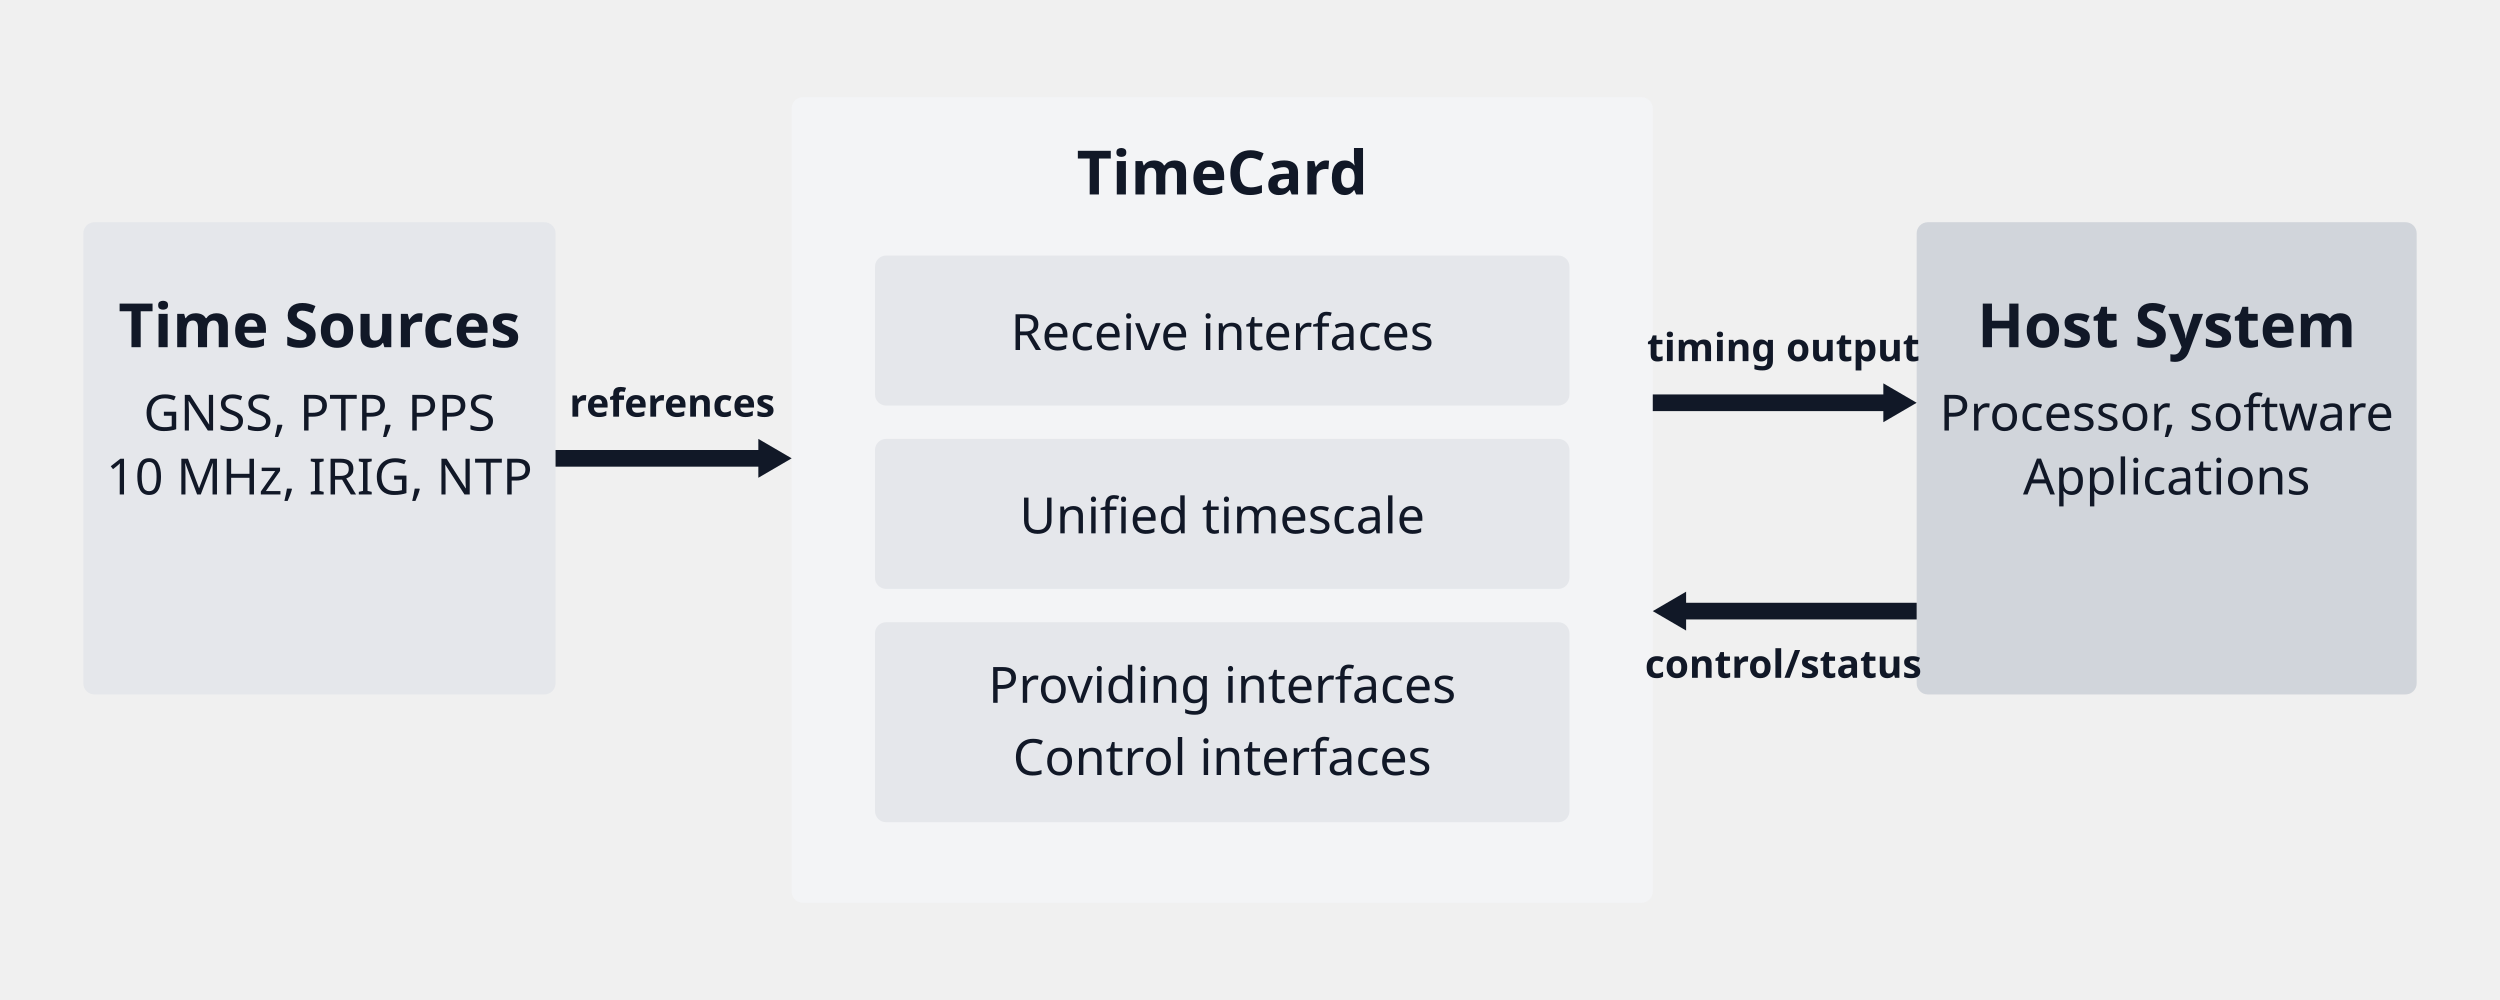
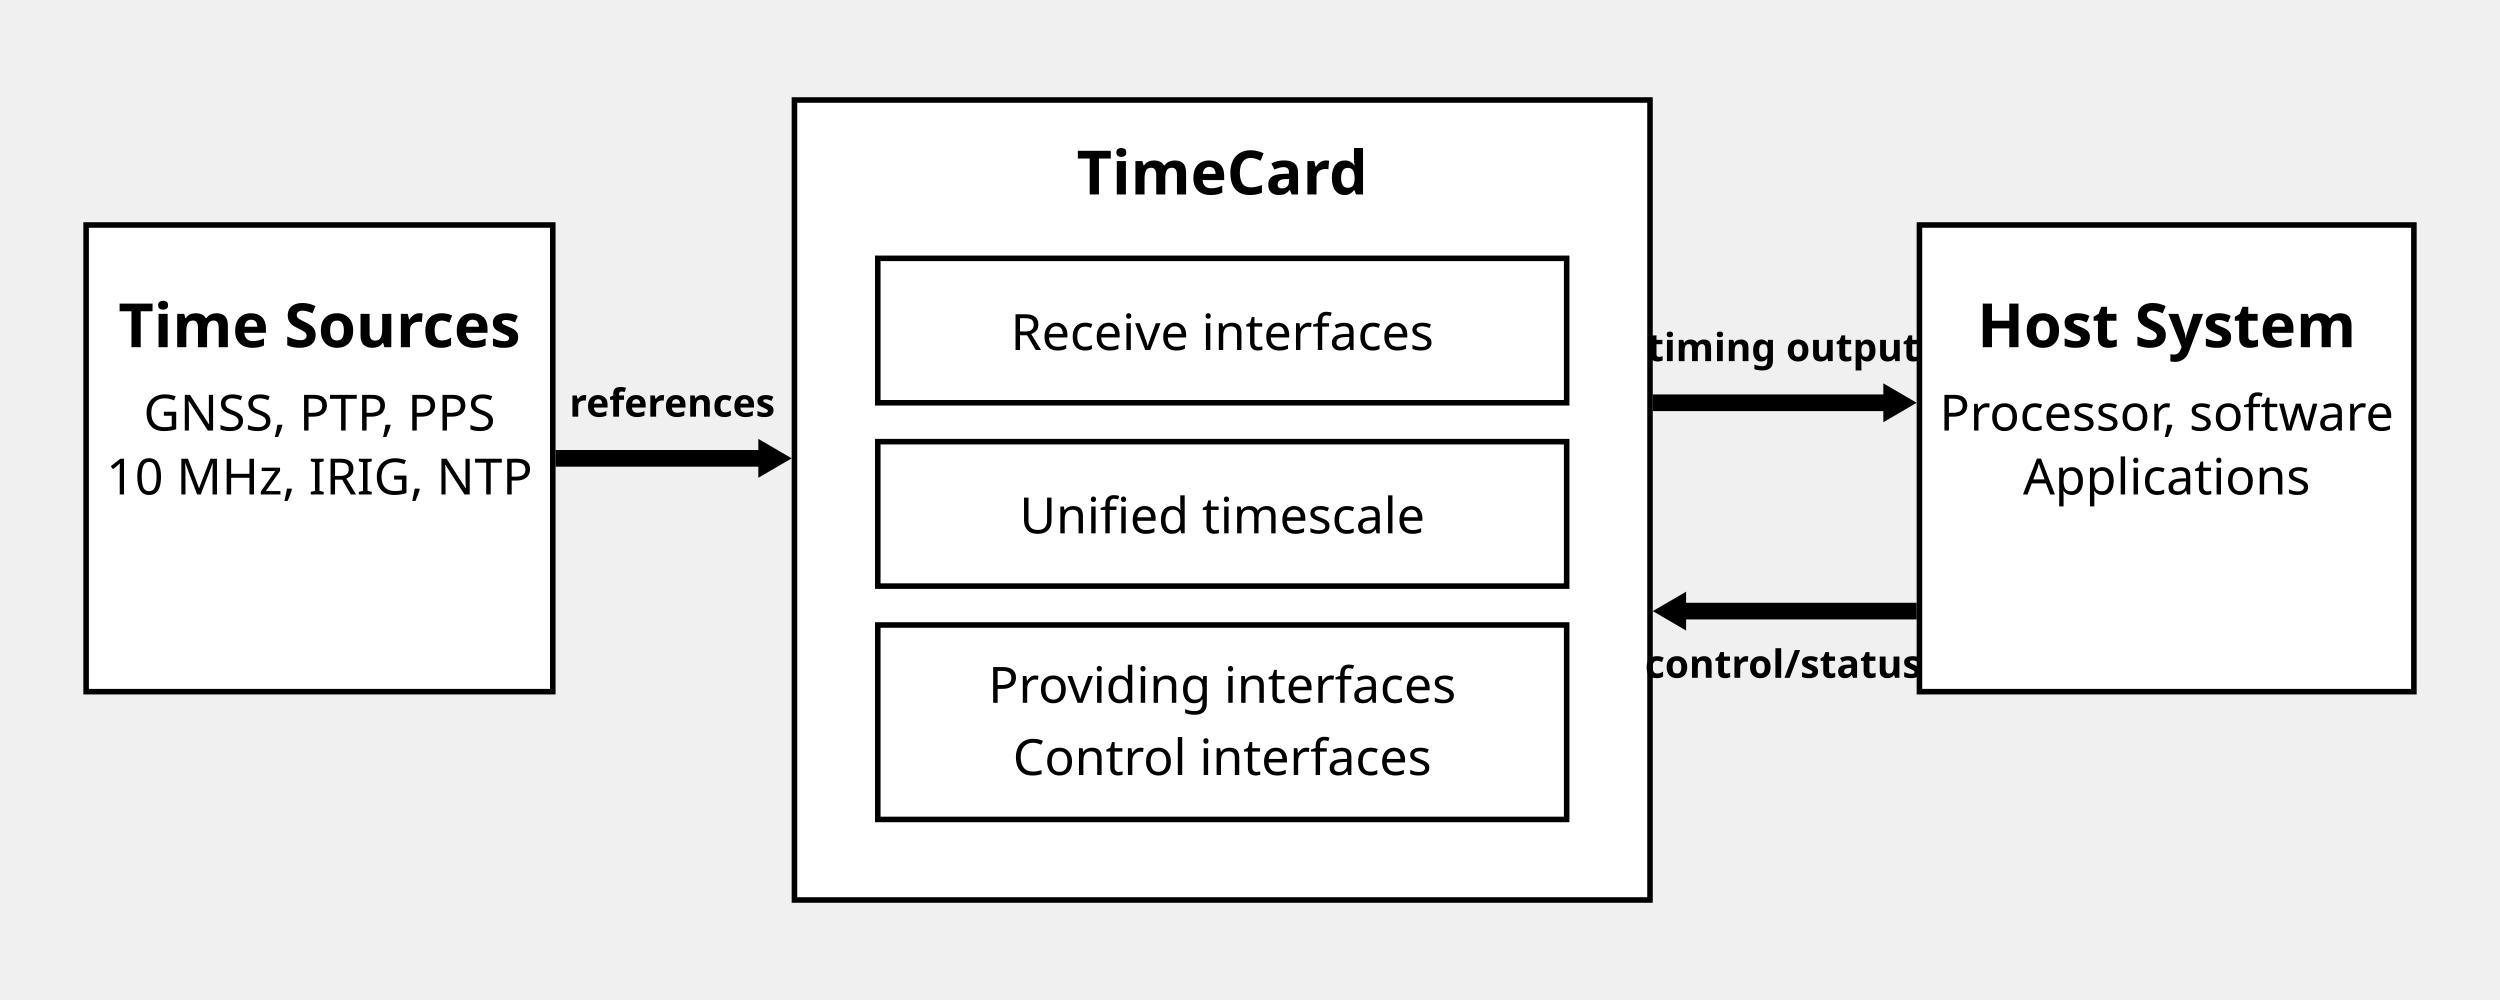
<svg xmlns="http://www.w3.org/2000/svg" width="1800" height="720" viewBox="0 0 900 360">
  <style>
-     .box { fill: #e5e7eb; rx: 4; }
-     .host { fill: #d1d5db; rx: 4; }
-     .tc { fill: #f3f4f6; rx: 4; }
-     .text { font-family: sans-serif; font-size: 22px; font-weight: bold; fill: #111827; }
-     .small { font-family: sans-serif; font-size: 18px; fill: #111827; }
-     .label { font-family: sans-serif; font-size: 14px; font-weight: bold; fill: #111827; }
+     .box { fill: #ffffff; stroke: #000000; stroke-width: 2; rx: 4; }
+     .host { fill: #ffffff; stroke: #000000; stroke-width: 2; rx: 4; }
+     .tc { fill: #ffffff; stroke: #000000; stroke-width: 2; rx: 4; }
+     .text { font-family: sans-serif; font-size: 22px; font-weight: bold; fill: #000000; }
+     .small { font-family: sans-serif; font-size: 18px; fill: #000000; }
+     .label { font-family: sans-serif; font-size: 14px; font-weight: bold; fill: #000000; }
  </style>
-   <rect x="30" y="80" width="170" height="170" class="box" />
+   <rect x="30" y="80" width="170" height="170" fill="#000000" />
+   <rect x="32" y="82" width="166" height="166" fill="#ffffff" />
  <text x="115" y="125" text-anchor="middle" class="text">Time Sources</text>
  <text x="115" y="155" text-anchor="middle" class="small">GNSS, PTP, PPS</text>
  <text x="115" y="178" text-anchor="middle" class="small">10 MHz, IRIG, NTP</text>
-   <rect x="285" y="35" width="310" height="290" class="tc" />
+   <rect x="285" y="35" width="310" height="290" fill="#000000" />
+   <rect x="287" y="37" width="306" height="286" fill="#ffffff" />
  <text x="440" y="70" text-anchor="middle" class="text">TimeCard</text>
-   <rect x="315" y="92" width="250" height="54" class="box" />
+   <rect x="315" y="92" width="250" height="54" fill="#000000" />
+   <rect x="317" y="94" width="246" height="50" fill="#ffffff" />
  <text x="440" y="126" text-anchor="middle" class="small">Receive interfaces</text>
-   <rect x="315" y="158" width="250" height="54" class="box" />
+   <rect x="315" y="158" width="250" height="54" fill="#000000" />
+   <rect x="317" y="160" width="246" height="50" fill="#ffffff" />
  <text x="440" y="192" text-anchor="middle" class="small">Unified timescale</text>
-   <rect x="315" y="224" width="250" height="72" class="box" />
+   <rect x="315" y="224" width="250" height="72" fill="#000000" />
+   <rect x="317" y="226" width="246" height="68" fill="#ffffff" />
  <text x="440" y="253" text-anchor="middle" class="small">Providing interfaces</text>
  <text x="440" y="279" text-anchor="middle" class="small">Control interfaces</text>
-   <rect x="690" y="80" width="180" height="170" class="host" />
+   <rect x="690" y="80" width="180" height="170" fill="#000000" />
+   <rect x="692" y="82" width="176" height="166" fill="#ffffff" />
  <text x="780" y="125" text-anchor="middle" class="text">Host System</text>
  <text x="780" y="155" text-anchor="middle" class="small">Processor, software</text>
  <text x="780" y="178" text-anchor="middle" class="small">Applications</text>
-   <rect x="200" y="162" width="78" height="6" fill="#111827" />
-   <polygon points="285,165 273,158 273,172" fill="#111827" />
-   <rect x="595" y="142" width="88" height="6" fill="#111827" />
-   <polygon points="690,145 678,138 678,152" fill="#111827" />
-   <rect x="602" y="217" width="88" height="6" fill="#111827" />
-   <polygon points="595,220 607,213 607,227" fill="#111827" />
+   <rect x="200" y="162" width="78" height="6" fill="#000000" />
+   <polygon points="285,165 273,158 273,172" fill="#000000" />
+   <rect x="595" y="142" width="88" height="6" fill="#000000" />
+   <polygon points="690,145 678,138 678,152" fill="#000000" />
+   <rect x="602" y="217" width="88" height="6" fill="#000000" />
+   <polygon points="595,220 607,213 607,227" fill="#000000" />
  <text x="242" y="150" text-anchor="middle" class="label">references</text>
  <text x="642" y="130" text-anchor="middle" class="label">timing output</text>
  <text x="642" y="244" text-anchor="middle" class="label">control/status</text>
</svg>
